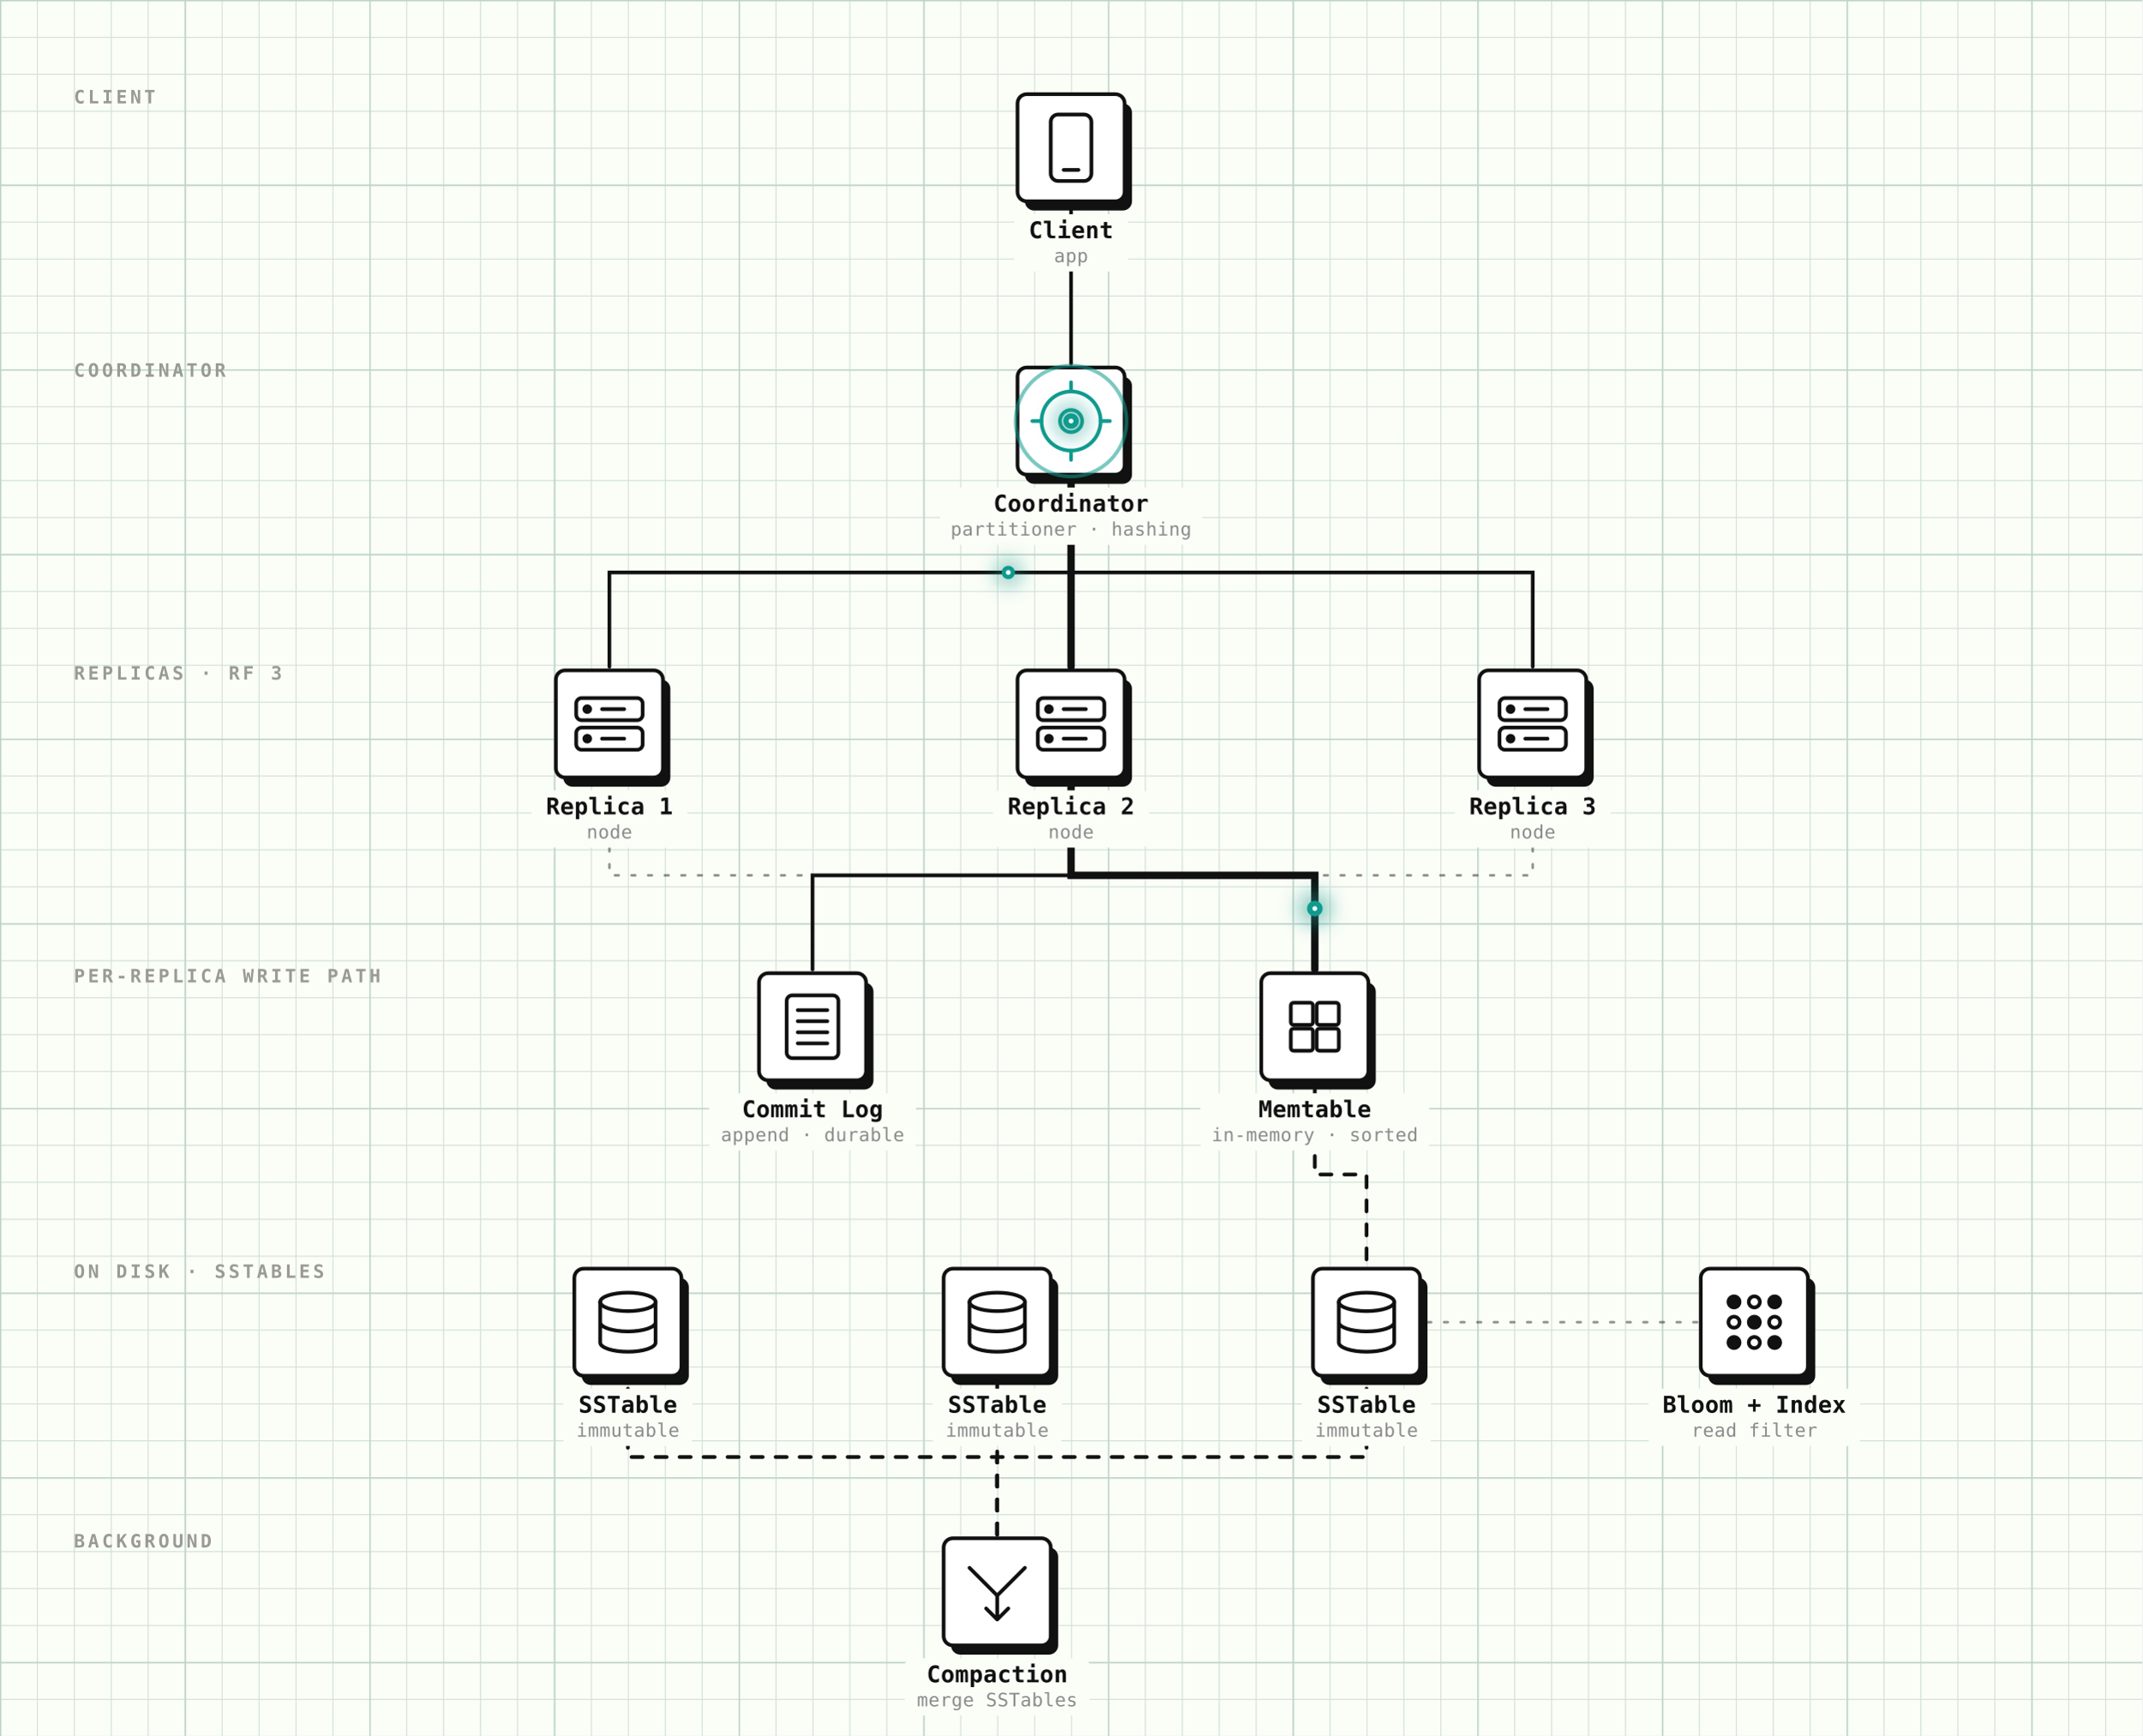
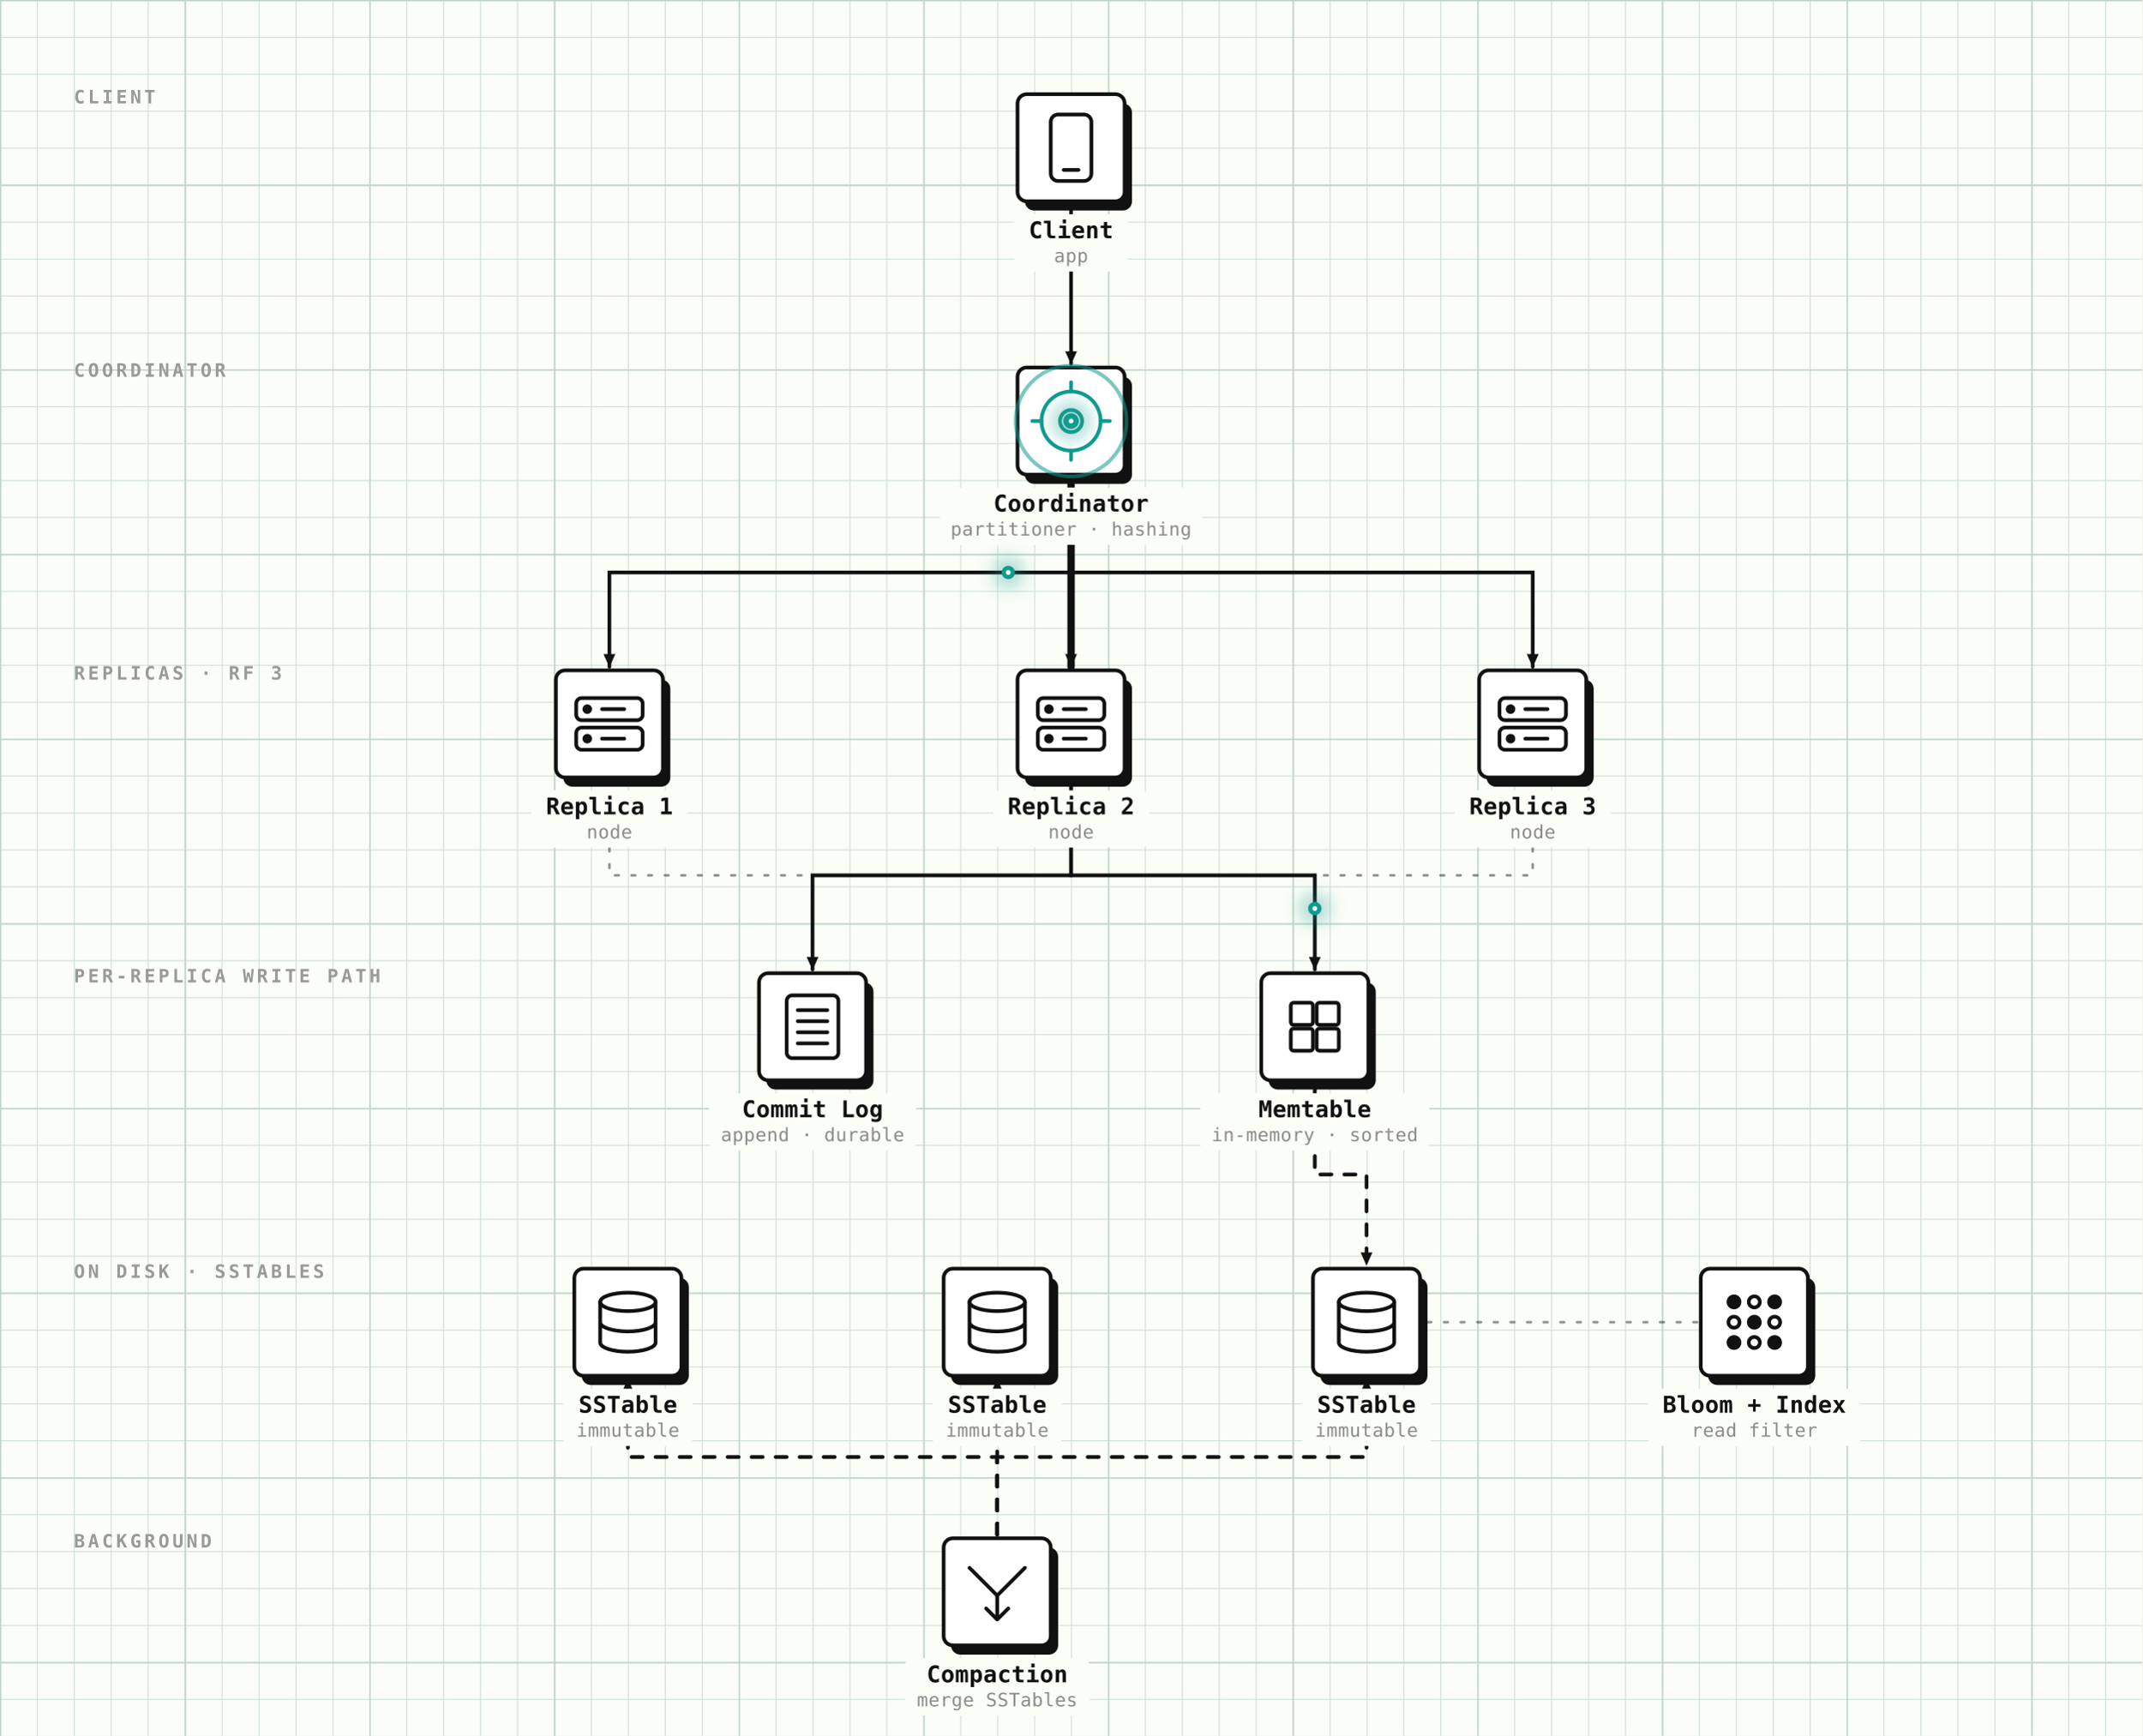
- <svg xmlns="http://www.w3.org/2000/svg" viewBox="0 0 1160 940" class="df-svg" role="img" aria-label="A write, and where it lives">
+ <svg xmlns="http://www.w3.org/2000/svg" viewBox="0 0 1160 940" class="df-svg" role="img" aria-label="A write, and where it lives. Components: Client, Coordinator, Replica 1, Replica 2, Replica 3, Commit Log, Memtable, SSTable, SSTable, SSTable, Bloom + Index, Compaction.">
  <style>.df-wrap{font-family:ui-sans-serif,system-ui,-apple-system,'Segoe UI',Roboto,sans-serif;color:#111}
.df-badge{font-family:ui-monospace,Menlo,monospace;font-size:11px;letter-spacing:.2em;text-transform:uppercase;color:#111;background:#ffd23f;display:inline-block;padding:4px 9px;border:2px solid #111;border-radius:4px;box-shadow:2px 2px 0 #111}
.df-title{font-size:clamp(22px,3.3vw,33px);letter-spacing:-.02em;margin:12px 0 6px;font-weight:800}
.df-sub{color:#444;font-size:14.5px;max-width:82ch;margin:0 0 14px;line-height:1.5}
.df-legend{display:inline-flex;flex-wrap:wrap;gap:0;align-items:stretch;background:#fff;border:2px solid #111;border-radius:8px;box-shadow:3px 3px 0 #111;overflow:hidden;font-family:ui-monospace,Menlo,monospace}
.df-legend .k{display:flex;align-items:center;gap:9px;padding:11px 15px;border-right:2px solid #111;font-size:12.5px;font-weight:700;white-space:nowrap}
.df-legend .k:last-child{border-right:0}
.df-legend .g{font-weight:400;color:#777;font-size:11px}
.df-legend .lbl{font-size:10px;letter-spacing:.16em;text-transform:uppercase;padding:11px 12px;background:#111;color:#fff;display:flex;align-items:center}
.df-svg{display:block;width:100%;height:auto;margin-top:14px}
.df-gl{fill:none;stroke:currentColor;stroke-linecap:round;stroke-linejoin:round}
.df-gl.df-f{fill:currentColor}
.df-nm{font-family:ui-monospace,Menlo,monospace;font-size:12.5px;font-weight:700;letter-spacing:.01em;fill:#111}
.df-ns{font-family:ui-monospace,Menlo,monospace;font-size:10px;letter-spacing:.02em;fill:#8a8a8a}
.df-tl{font-family:ui-monospace,Menlo,monospace;font-size:10px;font-weight:700;letter-spacing:.16em;fill:#9a9a94}</style>
  <defs>
    <filter id="df-glow" x="-200%" y="-200%" width="500%" height="500%">
      <feGaussianBlur stdDeviation="5" />
    </filter>
+     <marker id="df-arrow" viewBox="0 0 10 10" refX="8.5" refY="5" markerWidth="8" markerHeight="8" orient="auto" markerUnits="userSpaceOnUse">
+       <path d="M0 1 L9 5 L0 9 Z" fill="#111" />
+     </marker>
    <pattern id="df-gp" width="20" height="20" patternUnits="userSpaceOnUse">
      <path d="M20 0 H0 V20" fill="none" stroke="#cfe0d8" stroke-width="1" />
    </pattern>
    <pattern id="df-gp2" width="100" height="100" patternUnits="userSpaceOnUse">
      <path d="M100 0 H0 V100" fill="none" stroke="#bcd3c8" stroke-width="1.4" />
    </pattern>
  </defs>
  <rect x="0" y="0" width="1160" height="940" fill="#fbfdf7" />
  <rect x="0" y="0" width="1160" height="940" fill="url(#df-gp)" />
  <rect x="0" y="0" width="1160" height="940" fill="url(#df-gp2)" />
  <text x="40" y="56" class="df-tl" text-anchor="start">CLIENT</text>
  <text x="40" y="204" class="df-tl" text-anchor="start">COORDINATOR</text>
  <text x="40" y="368" class="df-tl" text-anchor="start">REPLICAS · RF 3</text>
  <text x="40" y="532" class="df-tl" text-anchor="start">PER-REPLICA WRITE PATH</text>
  <text x="40" y="692" class="df-tl" text-anchor="start">ON DISK · SSTABLES</text>
  <text x="40" y="838" class="df-tl" text-anchor="start">BACKGROUND</text>
-   <path d="M580 111 L 580 197" fill="none" stroke="#111" stroke-width="2" stroke-opacity="1" stroke-dasharray="none" stroke-linecap="round" />
-   <path d="M580 259 L 580 310 L 330 310 L 330 361" fill="none" stroke="#111" stroke-width="2" stroke-opacity="1" stroke-dasharray="none" stroke-linecap="round" />
-   <path d="M580 259 L 580 361" fill="none" stroke="#111" stroke-width="4" stroke-opacity="1" stroke-dasharray="none" stroke-linecap="round" />
-   <path d="M580 259 L 580 310 L 830 310 L 830 361" fill="none" stroke="#111" stroke-width="2" stroke-opacity="1" stroke-dasharray="none" stroke-linecap="round" />
-   <path d="M580 423 L 580 474 L 440 474 L 440 525" fill="none" stroke="#111" stroke-width="2" stroke-opacity="1" stroke-dasharray="none" stroke-linecap="round" />
-   <path d="M580 423 L 580 474 L 712 474 L 712 525" fill="none" stroke="#111" stroke-width="4" stroke-opacity="1" stroke-dasharray="none" stroke-linecap="round" />
-   <path d="M712 587 L 712 636 L 740 636 L 740 685" fill="none" stroke="#111" stroke-width="2" stroke-opacity="1" stroke-dasharray="6 7" stroke-linecap="round" />
-   <path d="M540 831 L 540 789 L 340 789 L 340 747" fill="none" stroke="#111" stroke-width="2" stroke-opacity="1" stroke-dasharray="6 7" stroke-linecap="round" />
-   <path d="M540 831 L 540 747" fill="none" stroke="#111" stroke-width="2" stroke-opacity="1" stroke-dasharray="6 7" stroke-linecap="round" />
-   <path d="M540 831 L 540 789 L 740 789 L 740 747" fill="none" stroke="#111" stroke-width="2" stroke-opacity="1" stroke-dasharray="6 7" stroke-linecap="round" />
+   <path d="M580 111 L 580 197" fill="none" stroke="#111" stroke-width="2" stroke-opacity="1" stroke-dasharray="none" stroke-linecap="round" marker-end="url(#df-arrow)" />
+   <path d="M580 259 L 580 310 L 330 310 L 330 361" fill="none" stroke="#111" stroke-width="2" stroke-opacity="1" stroke-dasharray="none" stroke-linecap="round" marker-end="url(#df-arrow)" />
+   <path d="M580 259 L 580 361" fill="none" stroke="#111" stroke-width="4" stroke-opacity="1" stroke-dasharray="none" stroke-linecap="round" marker-end="url(#df-arrow)" />
+   <path d="M580 259 L 580 310 L 830 310 L 830 361" fill="none" stroke="#111" stroke-width="2" stroke-opacity="1" stroke-dasharray="none" stroke-linecap="round" marker-end="url(#df-arrow)" />
+   <path d="M580 423 L 580 474 L 440 474 L 440 525" fill="none" stroke="#111" stroke-width="2" stroke-opacity="1" stroke-dasharray="none" stroke-linecap="round" marker-end="url(#df-arrow)" />
+   <path d="M580 423 L 580 474 L 712 474 L 712 525" fill="none" stroke="#111" stroke-width="2" stroke-opacity="1" stroke-dasharray="none" stroke-linecap="round" marker-end="url(#df-arrow)" />
+   <path d="M712 587 L 712 636 L 740 636 L 740 685" fill="none" stroke="#111" stroke-width="2" stroke-opacity="1" stroke-dasharray="6 7" stroke-linecap="round" marker-end="url(#df-arrow)" />
+   <path d="M540 831 L 540 789 L 340 789 L 340 747" fill="none" stroke="#111" stroke-width="2" stroke-opacity="1" stroke-dasharray="6 7" stroke-linecap="round" marker-end="url(#df-arrow)" />
+   <path d="M540 831 L 540 747" fill="none" stroke="#111" stroke-width="2" stroke-opacity="1" stroke-dasharray="6 7" stroke-linecap="round" marker-end="url(#df-arrow)" />
+   <path d="M540 831 L 540 789 L 740 789 L 740 747" fill="none" stroke="#111" stroke-width="2" stroke-opacity="1" stroke-dasharray="6 7" stroke-linecap="round" marker-end="url(#df-arrow)" />
  <path d="M919 716 L 771 716" fill="none" stroke="#111" stroke-width="1.4" stroke-opacity="0.45" stroke-dasharray="2 7" stroke-linecap="round" />
  <path d="M330 423 L 330 474 L 440 474 L 440 525" fill="none" stroke="#111" stroke-width="1.4" stroke-opacity="0.45" stroke-dasharray="2 7" stroke-linecap="round" />
  <path d="M830 423 L 830 474 L 712 474 L 712 525" fill="none" stroke="#111" stroke-width="1.4" stroke-opacity="0.45" stroke-dasharray="2 7" stroke-linecap="round" />
  <g transform="translate(580,80)">
    <rect x="-25" y="-24" width="58" height="58" rx="5" fill="#111" />
    <rect x="-29" y="-29" width="58" height="58" rx="5" fill="#fff" stroke="#111" stroke-width="2" />
    <g stroke-width="2" style="color:#111">
      <rect x="-11" y="-18" width="22" height="36" rx="4" class="df-gl" />
      <path d="M-4 12 h8" class="df-gl" />
    </g>
  </g>
  <rect x="549.2" y="116" width="61.6" height="31" rx="4" fill="#fbfdf7" />
  <text x="580" y="129" class="df-nm" text-anchor="middle">Client</text>
  <text x="580" y="142" class="df-ns" text-anchor="middle">app</text>
  <g transform="translate(580,228)">
    <rect x="-25" y="-24" width="58" height="58" rx="5" fill="#111" />
    <rect x="-29" y="-29" width="58" height="58" rx="5" fill="#fff" stroke="#111" stroke-width="2" />
    <g stroke-width="2" style="color: rgb(15, 155, 142);">
      <circle cx="0" cy="0" r="16" class="df-gl" />
      <circle cx="0" cy="0" r="6" class="df-gl" />
      <path d="M0 -16 v-5 M0 16 v5 M-16 0 h-5 M16 0 h5" class="df-gl" />
    </g>
  </g>
  <rect x="509" y="264" width="142" height="31" rx="4" fill="#fbfdf7" />
  <text x="580" y="277" class="df-nm" text-anchor="middle">Coordinator</text>
  <text x="580" y="290" class="df-ns" text-anchor="middle">partitioner · hashing</text>
  <g transform="translate(330,392)">
    <rect x="-25" y="-24" width="58" height="58" rx="5" fill="#111" />
    <rect x="-29" y="-29" width="58" height="58" rx="5" fill="#fff" stroke="#111" stroke-width="2" />
    <g stroke-width="2" style="color:#111">
      <rect x="-18" y="-14" width="36" height="12" rx="3" class="df-gl" />
      <circle cx="-12" cy="-8" r="1.6" class="df-gl df-f" />
      <path d="M-4 -8 h12" class="df-gl" />
      <rect x="-18" y="2" width="36" height="12" rx="3" class="df-gl" />
      <circle cx="-12" cy="8" r="1.6" class="df-gl df-f" />
      <path d="M-4 8 h12" class="df-gl" />
    </g>
  </g>
  <rect x="287.8" y="428" width="84.4" height="31" rx="4" fill="#fbfdf7" />
  <text x="330" y="441" class="df-nm" text-anchor="middle">Replica 1</text>
  <text x="330" y="454" class="df-ns" text-anchor="middle">node</text>
  <g transform="translate(580,392)">
    <rect x="-25" y="-24" width="58" height="58" rx="5" fill="#111" />
    <rect x="-29" y="-29" width="58" height="58" rx="5" fill="#fff" stroke="#111" stroke-width="2" />
    <g stroke-width="2" style="color:#111">
      <rect x="-18" y="-14" width="36" height="12" rx="3" class="df-gl" />
      <circle cx="-12" cy="-8" r="1.6" class="df-gl df-f" />
      <path d="M-4 -8 h12" class="df-gl" />
      <rect x="-18" y="2" width="36" height="12" rx="3" class="df-gl" />
      <circle cx="-12" cy="8" r="1.6" class="df-gl df-f" />
      <path d="M-4 8 h12" class="df-gl" />
    </g>
  </g>
  <rect x="537.8" y="428" width="84.4" height="31" rx="4" fill="#fbfdf7" />
  <text x="580" y="441" class="df-nm" text-anchor="middle">Replica 2</text>
  <text x="580" y="454" class="df-ns" text-anchor="middle">node</text>
  <g transform="translate(830,392)">
    <rect x="-25" y="-24" width="58" height="58" rx="5" fill="#111" />
    <rect x="-29" y="-29" width="58" height="58" rx="5" fill="#fff" stroke="#111" stroke-width="2" />
    <g stroke-width="2" style="color:#111">
      <rect x="-18" y="-14" width="36" height="12" rx="3" class="df-gl" />
      <circle cx="-12" cy="-8" r="1.6" class="df-gl df-f" />
      <path d="M-4 -8 h12" class="df-gl" />
      <rect x="-18" y="2" width="36" height="12" rx="3" class="df-gl" />
      <circle cx="-12" cy="8" r="1.6" class="df-gl df-f" />
      <path d="M-4 8 h12" class="df-gl" />
    </g>
  </g>
  <rect x="787.8" y="428" width="84.4" height="31" rx="4" fill="#fbfdf7" />
  <text x="830" y="441" class="df-nm" text-anchor="middle">Replica 3</text>
  <text x="830" y="454" class="df-ns" text-anchor="middle">node</text>
  <g transform="translate(440,556)">
    <rect x="-25" y="-24" width="58" height="58" rx="5" fill="#111" />
    <rect x="-29" y="-29" width="58" height="58" rx="5" fill="#fff" stroke="#111" stroke-width="2" />
    <g stroke-width="2" style="color:#111">
      <rect x="-14" y="-17" width="28" height="34" rx="3" class="df-gl" />
      <path d="M-8 -9 h16" class="df-gl" />
      <path d="M-8 -3 h16" class="df-gl" />
      <path d="M-8 3 h16" class="df-gl" />
      <path d="M-8 9 h16" class="df-gl" />
    </g>
  </g>
  <rect x="384" y="592" width="112" height="31" rx="4" fill="#fbfdf7" />
  <text x="440" y="605" class="df-nm" text-anchor="middle">Commit Log</text>
  <text x="440" y="618" class="df-ns" text-anchor="middle">append · durable</text>
  <g transform="translate(712,556)">
    <rect x="-25" y="-24" width="58" height="58" rx="5" fill="#111" />
    <rect x="-29" y="-29" width="58" height="58" rx="5" fill="#fff" stroke="#111" stroke-width="2" />
    <g stroke-width="2" style="color:#111">
      <rect x="-13" y="-13" width="12" height="12" rx="1.5" class="df-gl" />
      <rect x="1" y="-13" width="12" height="12" rx="1.5" class="df-gl" />
      <rect x="-13" y="1" width="12" height="12" rx="1.5" class="df-gl" />
      <rect x="1" y="1" width="12" height="12" rx="1.5" class="df-gl" />
    </g>
  </g>
  <rect x="650" y="592" width="124" height="31" rx="4" fill="#fbfdf7" />
  <text x="712" y="605" class="df-nm" text-anchor="middle">Memtable</text>
  <text x="712" y="618" class="df-ns" text-anchor="middle">in-memory · sorted</text>
  <g transform="translate(340,716)">
    <rect x="-25" y="-24" width="58" height="58" rx="5" fill="#111" />
    <rect x="-29" y="-29" width="58" height="58" rx="5" fill="#fff" stroke="#111" stroke-width="2" />
    <g stroke-width="2" style="color:#111">
      <ellipse cx="0" cy="-11" rx="15" ry="5" class="df-gl" />
      <path d="M-15 -11 V11 a15 5 0 0 0 30 0 V-11 M-15 0 a15 5 0 0 0 30 0" class="df-gl" />
    </g>
  </g>
  <rect x="305" y="752" width="70" height="31" rx="4" fill="#fbfdf7" />
  <text x="340" y="765" class="df-nm" text-anchor="middle">SSTable</text>
  <text x="340" y="778" class="df-ns" text-anchor="middle">immutable</text>
  <g transform="translate(540,716)">
    <rect x="-25" y="-24" width="58" height="58" rx="5" fill="#111" />
    <rect x="-29" y="-29" width="58" height="58" rx="5" fill="#fff" stroke="#111" stroke-width="2" />
    <g stroke-width="2" style="color:#111">
      <ellipse cx="0" cy="-11" rx="15" ry="5" class="df-gl" />
      <path d="M-15 -11 V11 a15 5 0 0 0 30 0 V-11 M-15 0 a15 5 0 0 0 30 0" class="df-gl" />
    </g>
  </g>
  <rect x="505" y="752" width="70" height="31" rx="4" fill="#fbfdf7" />
  <text x="540" y="765" class="df-nm" text-anchor="middle">SSTable</text>
  <text x="540" y="778" class="df-ns" text-anchor="middle">immutable</text>
  <g transform="translate(740,716)">
    <rect x="-25" y="-24" width="58" height="58" rx="5" fill="#111" />
    <rect x="-29" y="-29" width="58" height="58" rx="5" fill="#fff" stroke="#111" stroke-width="2" />
    <g stroke-width="2" style="color:#111">
      <ellipse cx="0" cy="-11" rx="15" ry="5" class="df-gl" />
      <path d="M-15 -11 V11 a15 5 0 0 0 30 0 V-11 M-15 0 a15 5 0 0 0 30 0" class="df-gl" />
    </g>
  </g>
  <rect x="705" y="752" width="70" height="31" rx="4" fill="#fbfdf7" />
  <text x="740" y="765" class="df-nm" text-anchor="middle">SSTable</text>
  <text x="740" y="778" class="df-ns" text-anchor="middle">immutable</text>
  <g transform="translate(950,716)">
    <rect x="-25" y="-24" width="58" height="58" rx="5" fill="#111" />
    <rect x="-29" y="-29" width="58" height="58" rx="5" fill="#fff" stroke="#111" stroke-width="2" />
    <g stroke-width="2" style="color:#111">
      <circle cx="-11" cy="-11" r="3" class="df-gl df-f" />
      <circle cx="0" cy="-11" r="3" class="df-gl" />
      <circle cx="11" cy="-11" r="3" class="df-gl df-f" />
      <circle cx="-11" cy="0" r="3" class="df-gl" />
      <circle cx="0" cy="0" r="3" class="df-gl df-f" />
      <circle cx="11" cy="0" r="3" class="df-gl" />
      <circle cx="-11" cy="11" r="3" class="df-gl df-f" />
      <circle cx="0" cy="11" r="3" class="df-gl" />
      <circle cx="11" cy="11" r="3" class="df-gl df-f" />
    </g>
  </g>
  <rect x="892.6" y="752" width="114.8" height="31" rx="4" fill="#fbfdf7" />
  <text x="950" y="765" class="df-nm" text-anchor="middle">Bloom + Index</text>
  <text x="950" y="778" class="df-ns" text-anchor="middle">read filter</text>
  <g transform="translate(540,862)">
    <rect x="-25" y="-24" width="58" height="58" rx="5" fill="#111" />
    <rect x="-29" y="-29" width="58" height="58" rx="5" fill="#fff" stroke="#111" stroke-width="2" />
    <g stroke-width="2" style="color:#111">
      <path d="M-15 -13 L0 2 L15 -13" class="df-gl" />
      <path d="M0 2 V15 M-6 9 L0 15 L6 9" class="df-gl" />
    </g>
  </g>
  <rect x="490" y="898" width="100" height="31" rx="4" fill="#fbfdf7" />
  <text x="540" y="911" class="df-nm" text-anchor="middle">Compaction</text>
  <text x="540" y="924" class="df-ns" text-anchor="middle">merge SSTables</text>
  <g>
    <circle cx="546" cy="310" r="7" fill="#0f9b8e" filter="url(#df-glow)" fill-opacity="0.5" />
    <circle cx="546" cy="310" r="3.6" fill="#0f9b8e" />
    <circle cx="546" cy="310" r="1.3" fill="#fff" />
    <circle cx="580" cy="228" r="9" fill="#0f9b8e" filter="url(#df-glow)" fill-opacity="0.5" />
    <circle cx="580" cy="228" r="4.2" fill="#0f9b8e" />
    <circle cx="580" cy="228" r="1.3" fill="#fff" />
-     <circle cx="712" cy="492" r="9" fill="#0f9b8e" filter="url(#df-glow)" fill-opacity="0.5" />
-     <circle cx="712" cy="492" r="4.2" fill="#0f9b8e" />
+     <circle cx="712" cy="492" r="7" fill="#0f9b8e" filter="url(#df-glow)" fill-opacity="0.5" />
+     <circle cx="712" cy="492" r="3.6" fill="#0f9b8e" />
    <circle cx="712" cy="492" r="1.3" fill="#fff" />
    <circle cx="580" cy="228" r="30" fill="none" stroke="#0f9b8e" stroke-width="2" stroke-opacity="0.550" />
  </g>
</svg>
